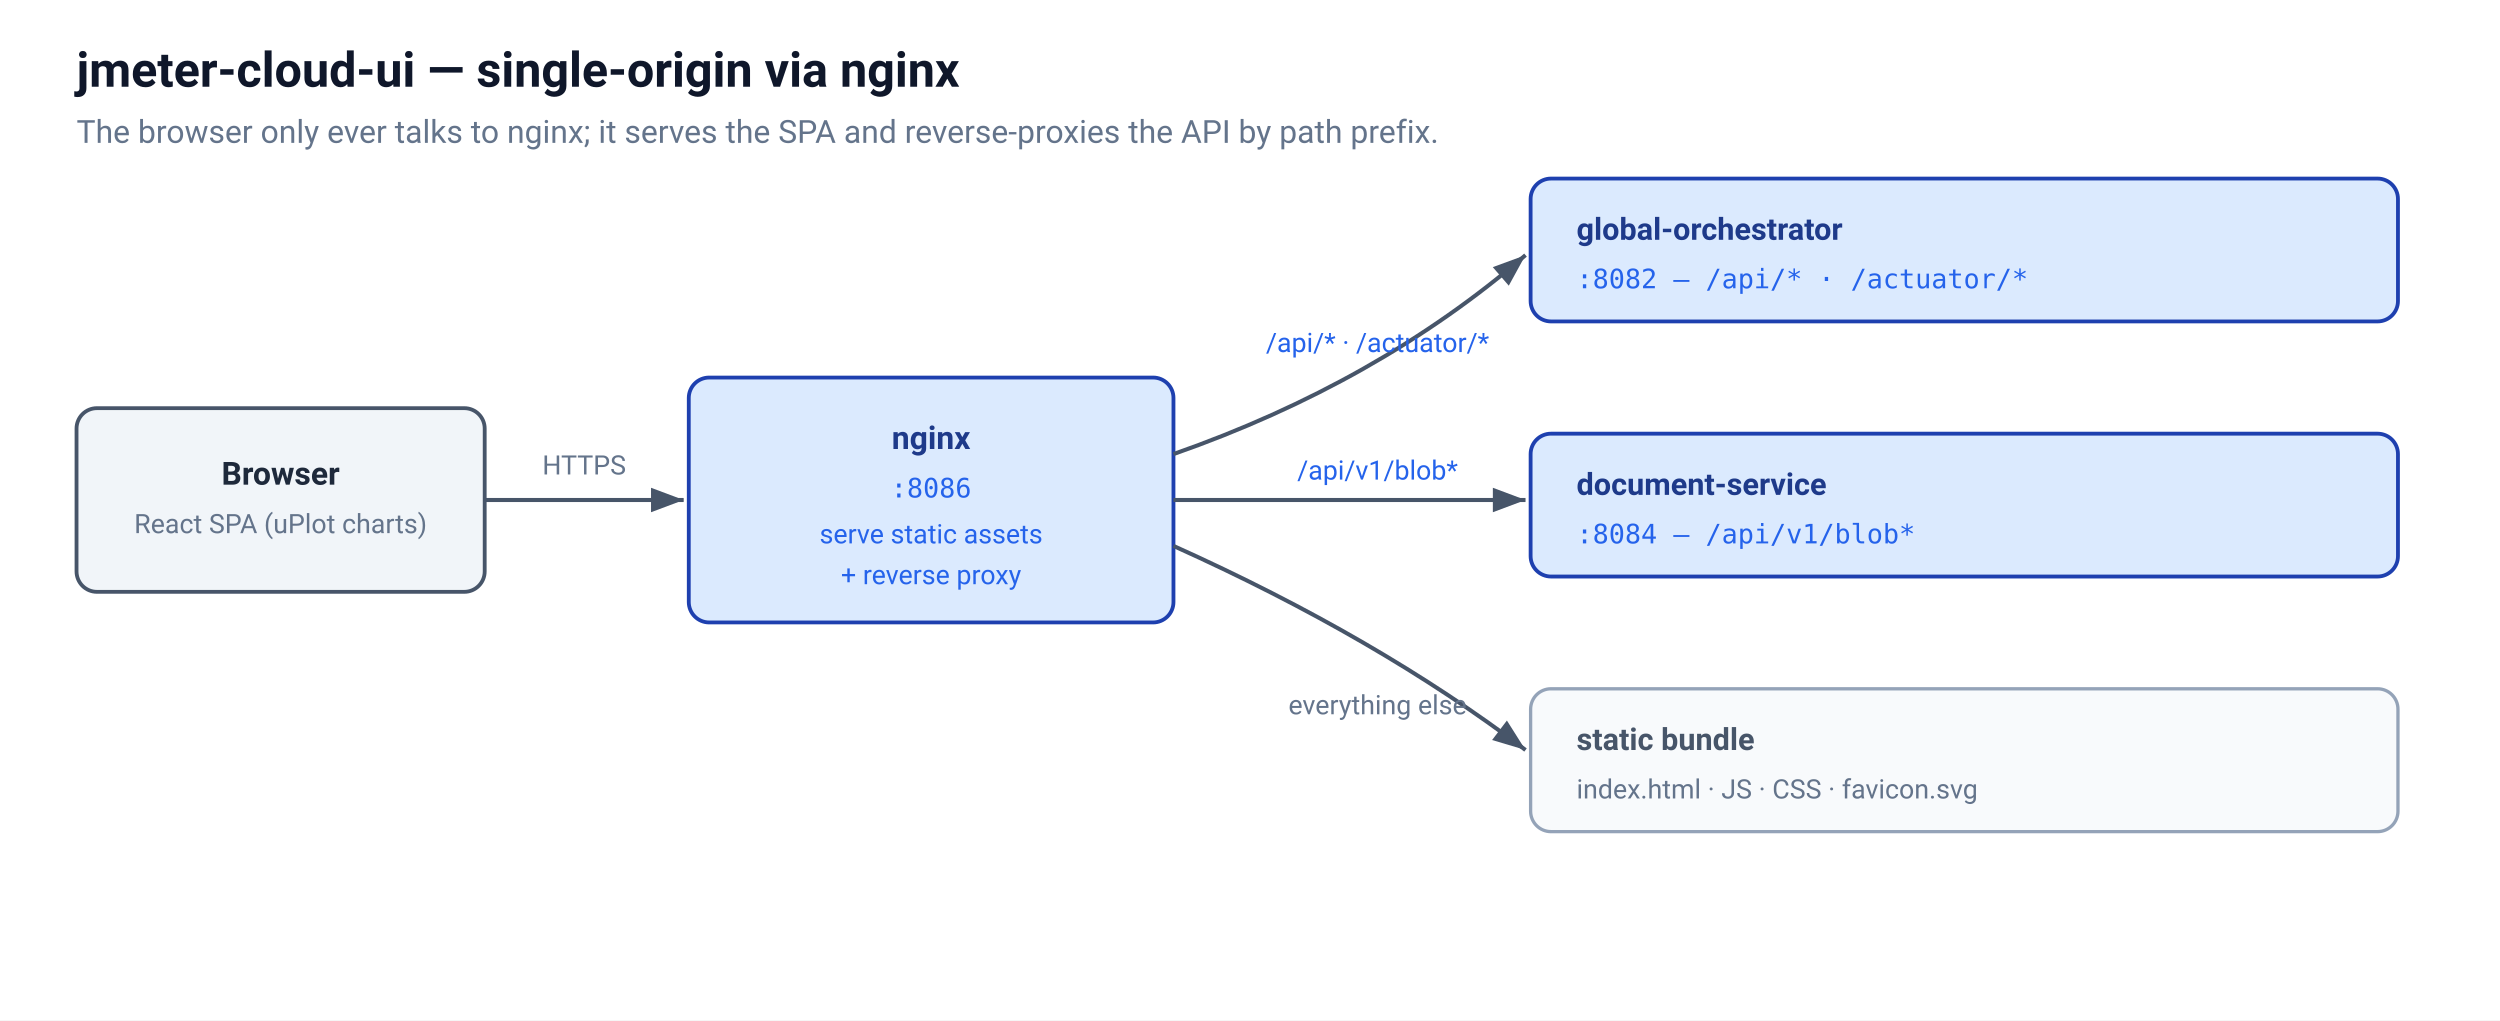
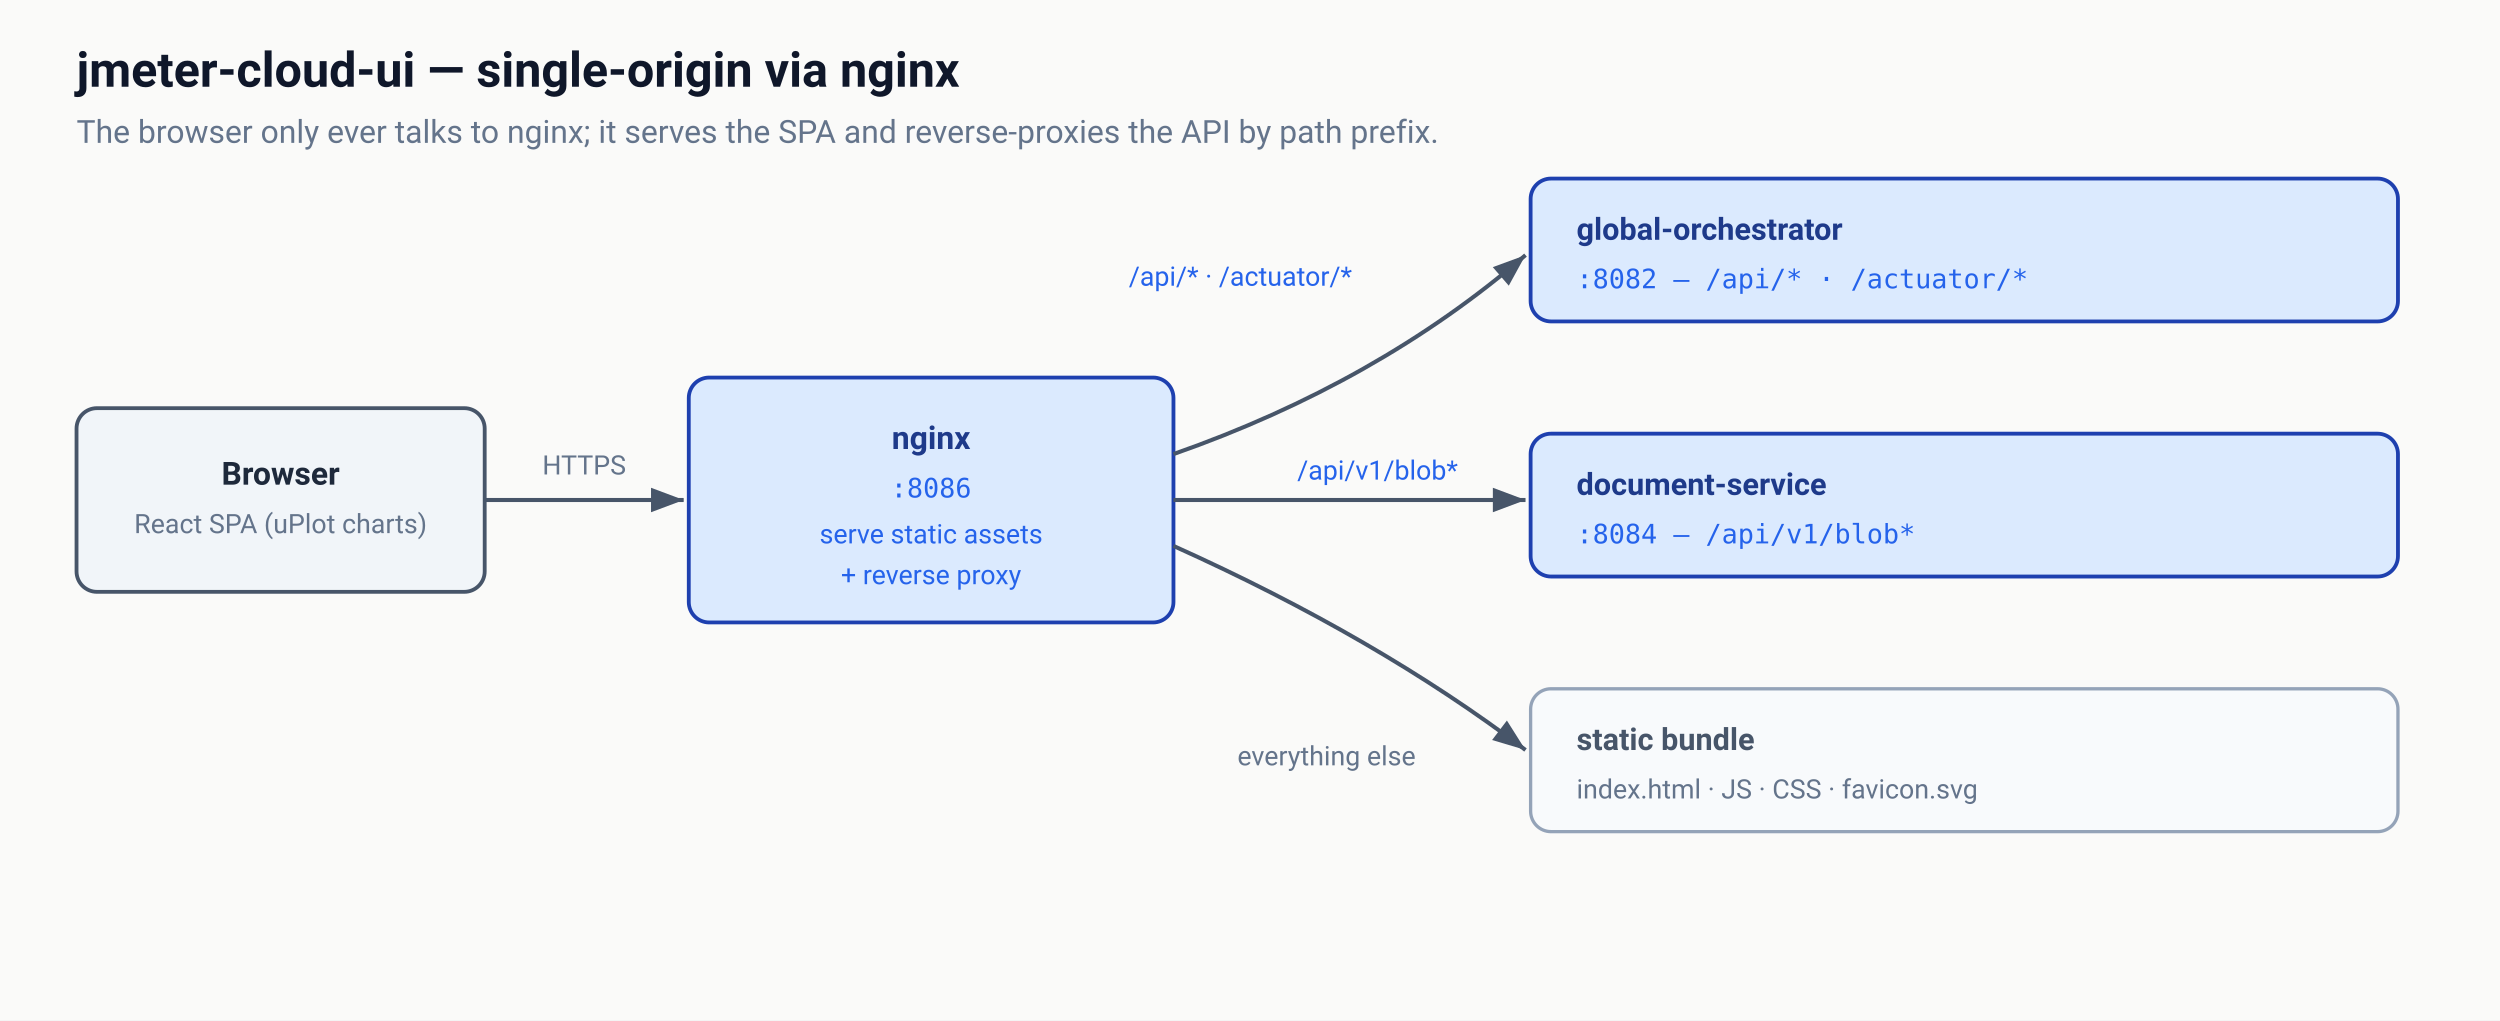
- <svg xmlns="http://www.w3.org/2000/svg" viewBox="0 0 980 400" font-family="-apple-system, 'Segoe UI', Roboto, Helvetica, Arial, sans-serif">
+ <svg xmlns="http://www.w3.org/2000/svg" viewBox="0 0 980 400" width="980" height="400" font-family="-apple-system, 'Segoe UI', Roboto, Helvetica, Arial, sans-serif">
  <defs>
    <marker id="a" markerWidth="10" markerHeight="10" refX="8" refY="3" orient="auto">
      <path d="M0,0 L8,3 L0,6 z" fill="#475569" />
    </marker>
  </defs>
-   <rect width="980" height="400" fill="#ffffff" />
+   <rect width="980" height="400" fill="#fafaf9" />
  <text x="30" y="34" font-size="19" font-weight="700" fill="#0f172a">jmeter-cloud-ui — single-origin via nginx</text>
  <text x="30" y="56" font-size="12.5" fill="#64748b">The browser only ever talks to nginx; it serves the SPA and reverse-proxies the API by path prefix.</text>
  <g font-size="12.5">
    <rect x="30" y="160" width="160" height="72" rx="8" fill="#f1f5f9" stroke="#475569" stroke-width="1.5" />
    <text x="110" y="190" text-anchor="middle" font-weight="600" fill="#1e293b">Browser</text>
    <text x="110" y="209" text-anchor="middle" font-size="10.5" fill="#64748b">React SPA (uPlot charts)</text>
    <rect x="270" y="148" width="190" height="96" rx="8" fill="#dbeafe" stroke="#1e40af" stroke-width="1.5" />
    <text x="365" y="176" text-anchor="middle" font-weight="600" fill="#1e3a8a">nginx</text>
    <text x="365" y="195" text-anchor="middle" font-size="10.5" fill="#2563eb" font-family="monospace">:8086</text>
    <text x="365" y="213" text-anchor="middle" font-size="10.5" fill="#2563eb">serve static assets</text>
    <text x="365" y="229" text-anchor="middle" font-size="10.5" fill="#2563eb">+ reverse proxy</text>
    <rect x="600" y="70" width="340" height="56" rx="8" fill="#dbeafe" stroke="#1e40af" stroke-width="1.5" />
    <text x="618" y="94" font-weight="600" font-size="12" fill="#1e3a8a">global-orchestrator</text>
    <text x="618" y="113" font-size="10.5" fill="#2563eb" font-family="monospace">:8082 — /api/* · /actuator/*</text>
    <rect x="600" y="170" width="340" height="56" rx="8" fill="#dbeafe" stroke="#1e40af" stroke-width="1.5" />
    <text x="618" y="194" font-weight="600" font-size="12" fill="#1e3a8a">document-service</text>
    <text x="618" y="213" font-size="10.5" fill="#2563eb" font-family="monospace">:8084 — /api/v1/blob*</text>
    <rect x="600" y="270" width="340" height="56" rx="8" fill="#f8fafc" stroke="#94a3b8" stroke-width="1.3" />
    <text x="618" y="294" font-weight="600" font-size="12" fill="#475569">static bundle</text>
    <text x="618" y="313" font-size="10.5" fill="#64748b">index.html · JS · CSS · favicon.svg</text>
  </g>
  <g stroke="#475569" stroke-width="1.6" fill="none" marker-end="url(#a)">
    <line x1="190" y1="196" x2="268" y2="196" />
    <path d="M460,178 Q540,150 598,100" />
    <path d="M460,196 H598" />
    <path d="M460,214 Q540,250 598,294" />
  </g>
  <g font-size="10.5" fill="#64748b">
    <text x="229" y="186" text-anchor="middle">HTTPS</text>
-     <text x="540" y="138" text-anchor="middle" fill="#2563eb">/api/* · /actuator/*</text>
+     <text x="530" y="112" text-anchor="end" fill="#2563eb">/api/* · /actuator/*</text>
    <text x="540" y="188" text-anchor="middle" fill="#2563eb">/api/v1/blob*</text>
-     <text x="540" y="280" text-anchor="middle">everything else</text>
+     <text x="520" y="300" text-anchor="middle">everything else</text>
  </g>
</svg>
